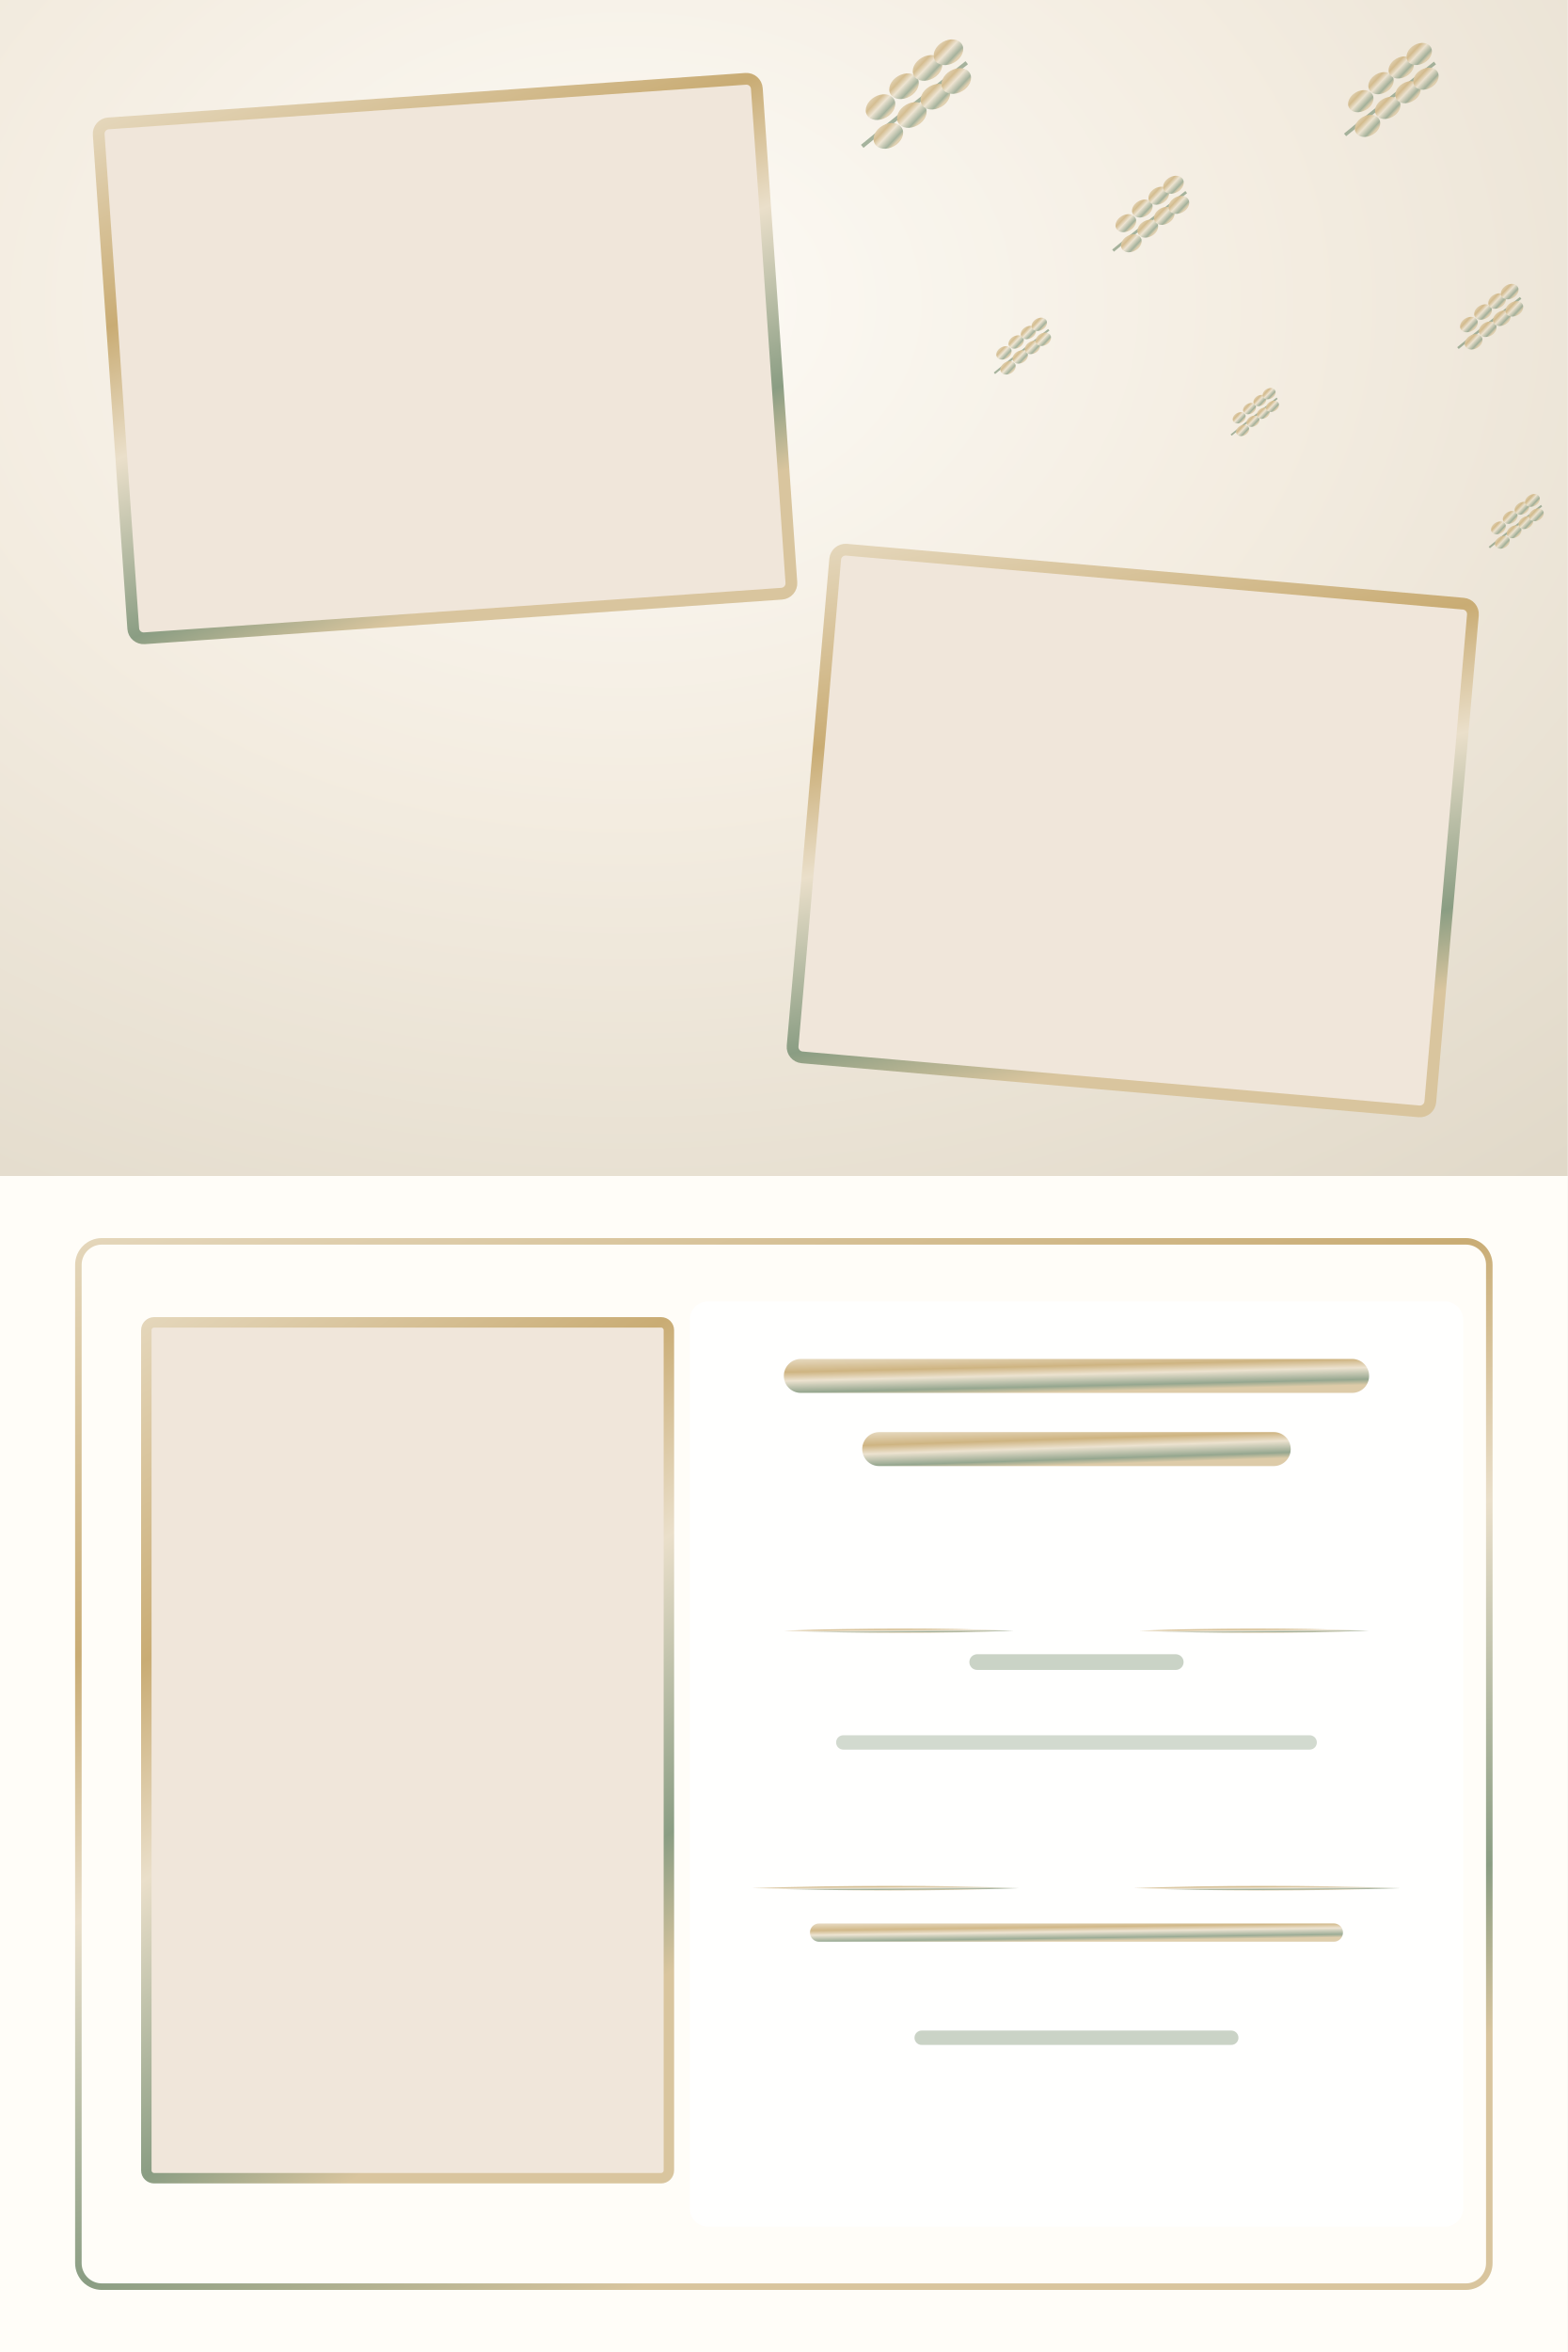
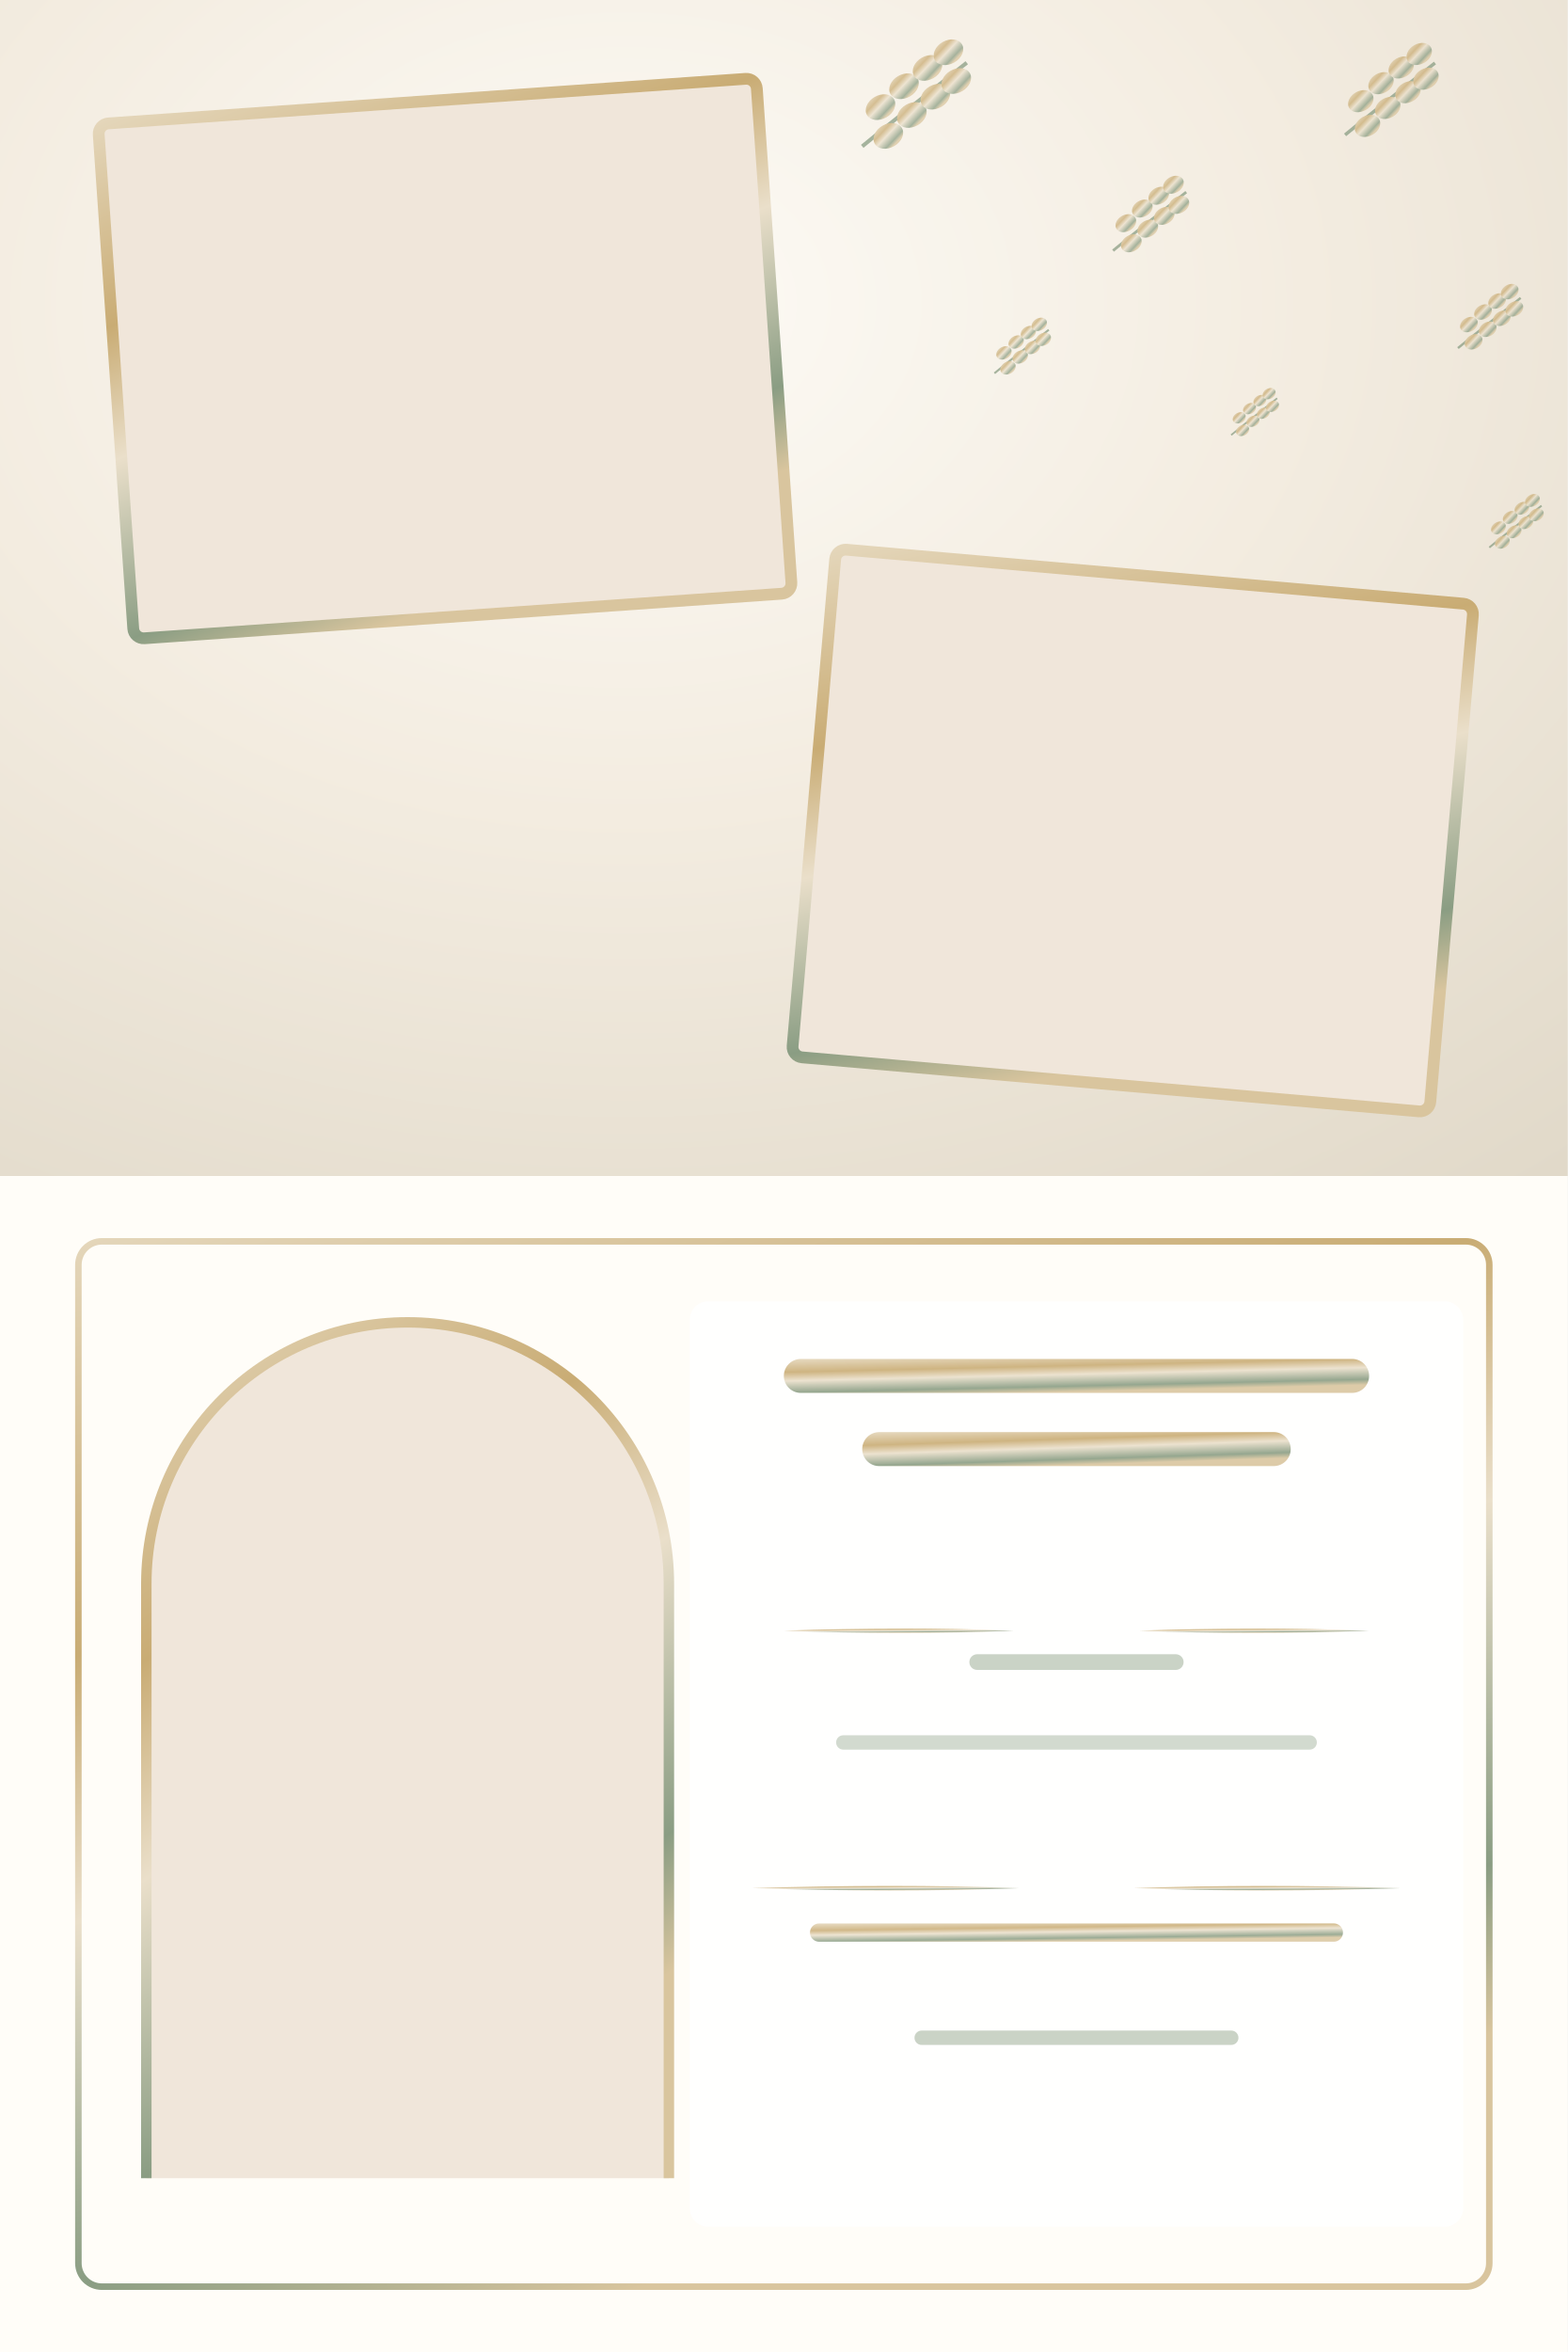
<svg xmlns="http://www.w3.org/2000/svg" viewBox="0 0 1200 1800" width="400" height="600">
  <defs>
    <radialGradient id="tb" cx="40%" cy="26%" r="94%">
      <stop offset="0%" stop-color="#fdfbf6" />
      <stop offset="46%" stop-color="#f3ece0" />
      <stop offset="100%" stop-color="#e1d9c9" />
    </radialGradient>
    <linearGradient id="g" x1="0" y1="0" x2="0.4" y2="1">
      <stop offset="0%" stop-color="#e4d6ba" />
      <stop offset="34%" stop-color="#c9ac74" />
      <stop offset="56%" stop-color="#eadfca" />
      <stop offset="86%" stop-color="#8a9d83" />
      <stop offset="100%" stop-color="#d9c59e" />
    </linearGradient>
    <symbol id="mo" viewBox="-50 -50 100 100">
      <path d="M-40,34 C-16,14 10,-6 40,-30" fill="none" stroke="currentColor" stroke-width="3" />
      <ellipse cx="-26" cy="4" rx="12" ry="9" transform="rotate(-30 -26 4)" />
      <ellipse cx="-20" cy="26" rx="12" ry="9" transform="rotate(-30 -20 26)" />
      <ellipse cx="-8" cy="-12" rx="12" ry="9" transform="rotate(-30 -8 -12)" />
      <ellipse cx="-2" cy="10" rx="12" ry="9" transform="rotate(-30 -2 10)" />
      <ellipse cx="10" cy="-26" rx="12" ry="9" transform="rotate(-30 10 -26)" />
      <ellipse cx="16" cy="-4" rx="12" ry="9" transform="rotate(-30 16 -4)" />
      <ellipse cx="26" cy="-38" rx="12" ry="9" transform="rotate(-30 26 -38)" />
      <ellipse cx="32" cy="-16" rx="12" ry="9" transform="rotate(-30 32 -16)" />
    </symbol>
  </defs>
  <rect x="0" y="0" width="1200" height="900" fill="url(#tb)" />
  <g fill="url(#g)" color="#8a9d83" opacity="0.75">
    <use href="#mo" x="-50" y="-50" width="100" height="100" transform="translate(700,78) scale(1)" />
    <use href="#mo" x="-50" y="-50" width="100" height="100" transform="translate(880,168) scale(0.7)" />
    <use href="#mo" x="-50" y="-50" width="100" height="100" transform="translate(1064,74) scale(0.86)" />
    <use href="#mo" x="-50" y="-50" width="100" height="100" transform="translate(1140,246) scale(0.6)" />
    <use href="#mo" x="-50" y="-50" width="100" height="100" transform="translate(782,268) scale(0.52)" />
    <use href="#mo" x="-50" y="-50" width="100" height="100" transform="translate(960,318) scale(0.44)" />
    <use href="#mo" x="-50" y="-50" width="100" height="100" transform="translate(1160,402) scale(0.5)" />
  </g>
  <g transform="translate(75,95) rotate(-4)">
    <rect width="505" height="395" rx="8" fill="#f0e6da" />
    <rect width="505" height="395" rx="8" fill="none" stroke="url(#g)" stroke-width="9" />
  </g>
  <g transform="translate(640,420) rotate(5)">
    <rect width="490" height="390" rx="8" fill="#f0e6da" />
    <rect width="490" height="390" rx="8" fill="none" stroke="url(#g)" stroke-width="9" />
  </g>
  <rect x="0" y="900" width="1200" height="900" fill="#fffdf8" />
  <g transform="translate(0,900)">
    <rect x="60" y="50" width="1080" height="800" rx="18" fill="#fffdf8" />
    <rect x="60" y="50" width="1080" height="800" rx="18" fill="none" stroke="url(#g)" stroke-width="5" />
    <rect x="528" y="96" width="592" height="708" rx="14" fill="#ffffff" opacity="0.92" />
-     <rect x="112" y="112" width="400" height="655" rx="6" fill="#f0e6da" />
-     <rect x="112" y="112" width="400" height="655" rx="6" fill="none" stroke="url(#g)" stroke-width="8" />
+     <path d="M112,767 L112,312 A200,200 0 0 1 512,312 L512,767 Z" fill="#f0e6da" />
+     <path d="M112,767 L112,312 A200,200 0 0 1 512,312 L512,767" fill="none" stroke="url(#g)" stroke-width="8" />
    <rect x="600" y="140" width="448" height="26" rx="13" fill="url(#g)" opacity="0.9" />
    <rect x="660" y="196" width="328" height="26" rx="13" fill="url(#g)" opacity="0.9" />
    <path d="M600,348 Q690,344.6 776,348 Q690,351.4 600,348 Z" fill="url(#g)" opacity="0.8" />
    <path d="M1048,348 Q958,344.6 872,348 Q958,351.4 1048,348 Z" fill="url(#g)" opacity="0.8" />
    <rect x="742" y="366" width="164" height="12" rx="6" fill="#8a9d83" opacity="0.45" />
    <rect x="640" y="428" width="368" height="11" rx="5.5" fill="#8a9d83" opacity="0.38" />
    <path d="M576,545 Q684,541.4 780,545 Q684,548.6 576,545 Z" fill="url(#g)" opacity="0.8" />
    <path d="M1072,545 Q964,541.4 868,545 Q964,548.6 1072,545 Z" fill="url(#g)" opacity="0.8" />
    <rect x="620" y="572" width="408" height="14" rx="7" fill="url(#g)" opacity="0.85" />
    <rect x="700" y="654" width="248" height="11" rx="5.5" fill="#8a9d83" opacity="0.45" />
  </g>
</svg>
